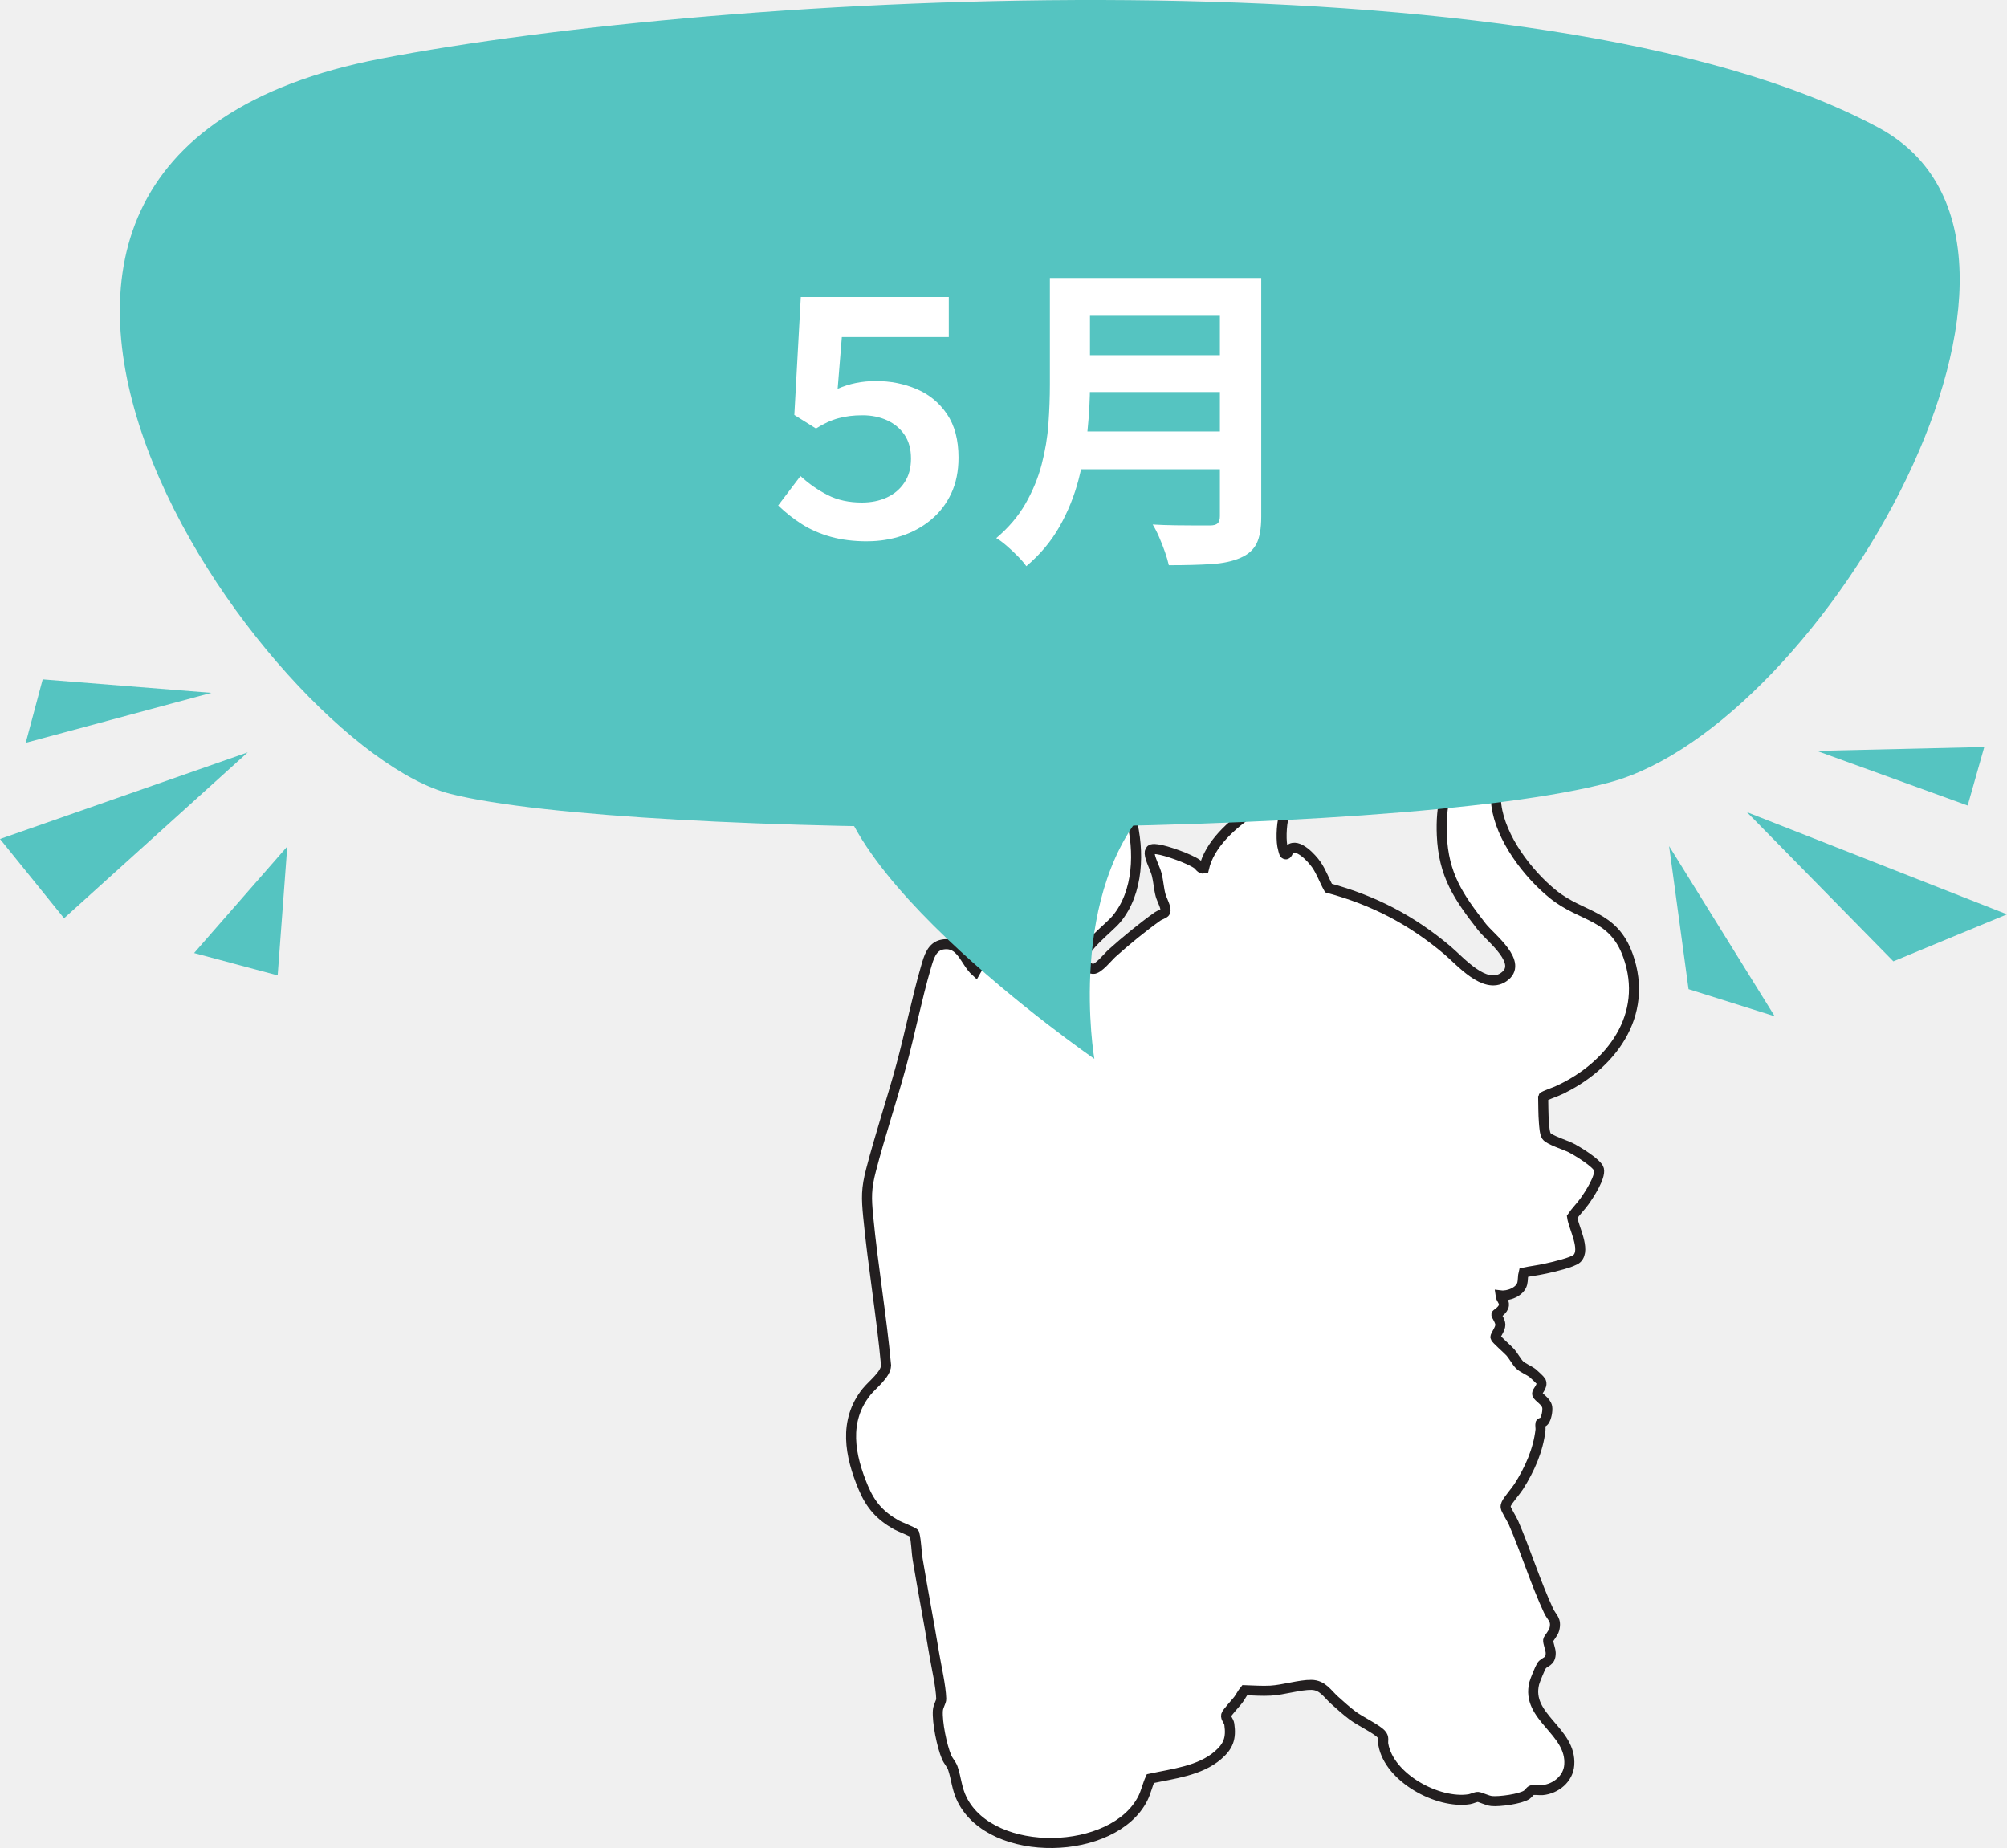
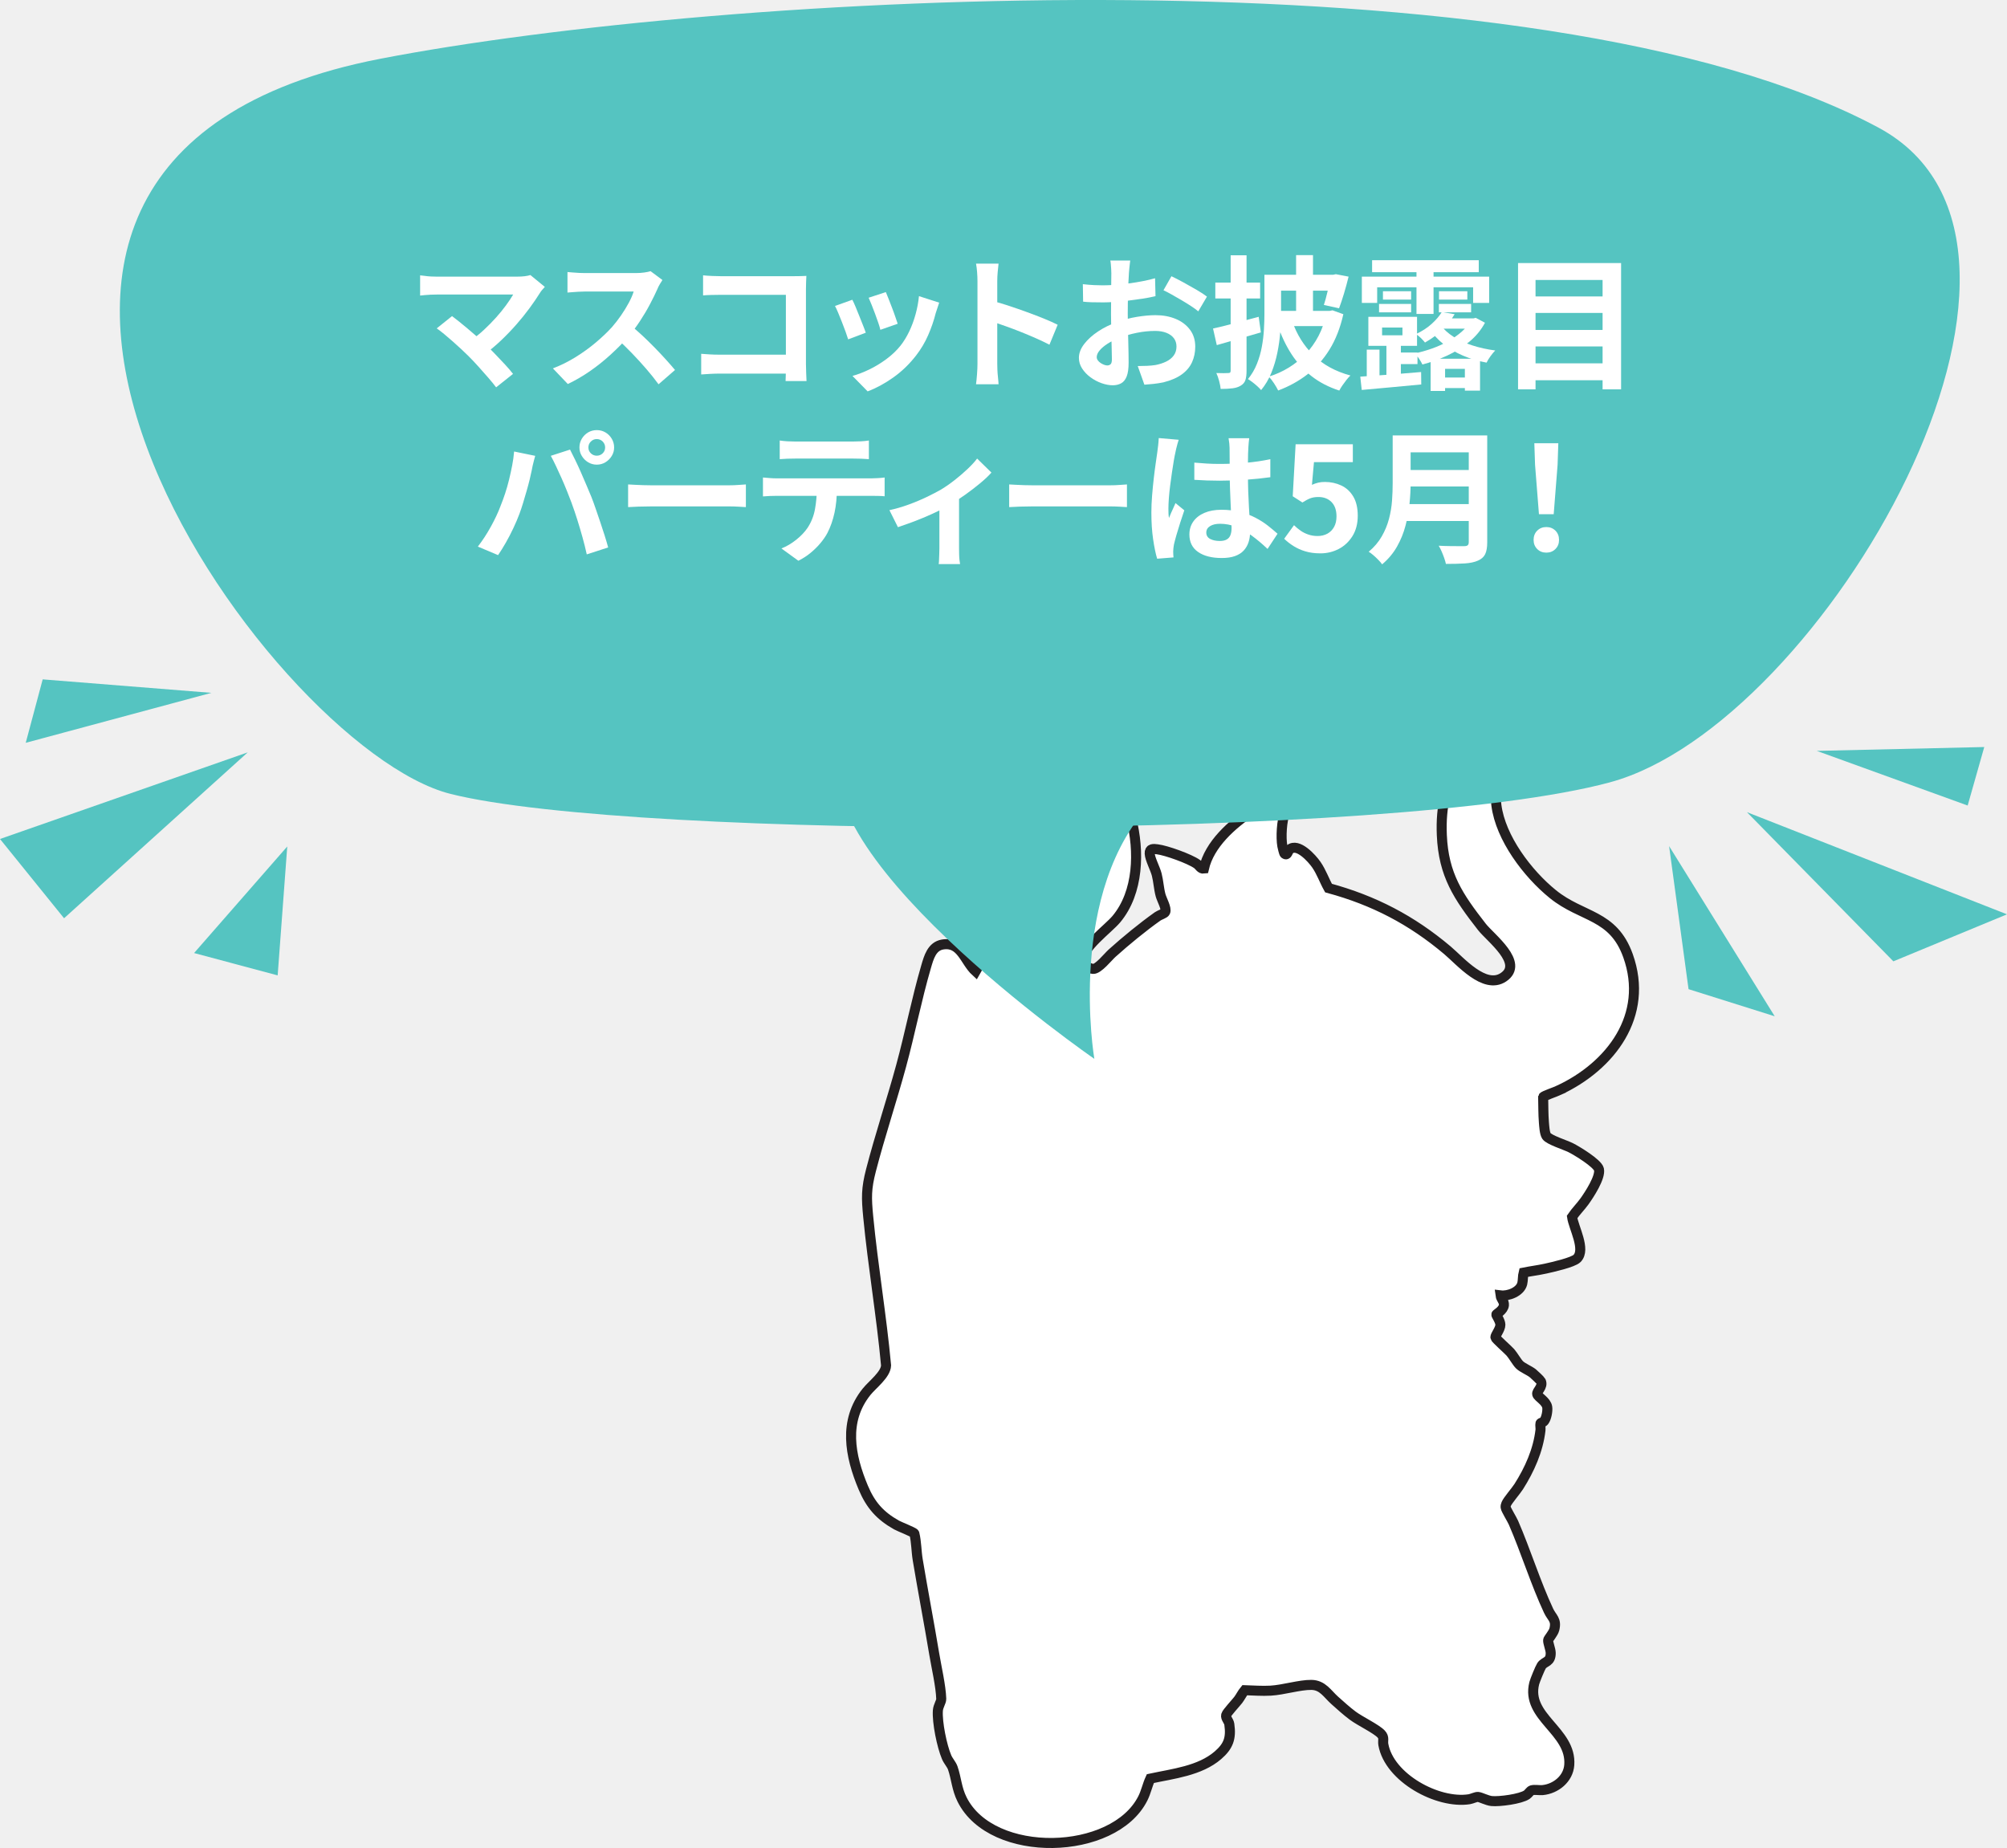
<svg xmlns="http://www.w3.org/2000/svg" id="Layer_13" data-name="Layer 13" viewBox="0 0 1000 920.79">
  <defs>
    <style>
      .cls-1 {
        stroke: #231f20;
        stroke-miterlimit: 10;
        stroke-width: 5px;
      }

      .cls-1, .cls-2 {
        fill: #fff;
      }

      .cls-3 {
        fill: #55c4c1;
      }
    </style>
  </defs>
  <path class="cls-1" d="M776.59,543.29c26.02-12.05,45.2-37.38,34.58-67.08-7.43-20.77-22.85-18.85-37.47-30.71-12.57-10.19-26.02-27.92-28.12-44.3-.86-6.66-.35-13.96-.05-20.69.12-2.61,1.71-4.7-.42-7.22-4.96-5.85-12.94.41-16.28,4.92-8.49,11.47-11.03,23.66-10.43,37.89.84,19.89,8.25,30.7,19.94,45.71,4.31,5.53,21.3,18.11,10.72,25.14-9.38,6.23-21.45-8.04-27.89-13.47-17.84-15.05-36.62-24.84-59.23-30.98-2.15-3.85-3.5-7.96-6.09-11.7-2.18-3.14-9.25-10.99-13.25-7.55-1.07.92-1.09,3.25-2.54,2.17-.31-.23-1.02-3.27-1.14-3.94-.74-4.18-.33-12.73,1.38-16.62.71-1.61,6.92-7.12,2.54-7.24-6.54-.18-13.68,2.96-18.98,6.47-10,6.62-21.26,16.58-24.01,28.72-1.6.21-2.24-1.46-3.42-2.29-3.69-2.62-15.26-6.78-19.76-7.34-1.95-.24-3.96-.52-3.83,2.1.13,2.71,2.75,7.51,3.51,10.49.87,3.37,1.01,6.96,1.93,10.35.6,2.2,3.13,6.57,2.3,8.29-.39.8-2.76,1.49-3.74,2.18-7.51,5.31-15.87,12.19-22.73,18.35-2.07,1.86-6.91,8.02-9.47,7.83-1.81-.13-5.21-2.01-5.34-4.04-.4-6.3,12.91-15.95,16.92-20.74,11.2-13.4,11.57-33.94,7.42-50.18-2.05-8.01-7.03-23.69-13.56-28.79-3.91-3.05-13.78-6.25-13.78,1.47,0,3.43,2.14,9.54,2.57,13.56,2.97,27.58-10.81,42.96-30.06,59.72-7.94,6.92-14.47,8.67-19,19.54-1.52,3.64-1.71,7.47-3.66,10.73-5.42-4.96-7.17-14.91-16.41-13.44-5.47.87-6.96,6.45-8.33,11.15-4.67,15.95-8.01,33.19-12.43,49.41-4.73,17.37-10.49,34.51-15,51.91-2.4,9.24-2.3,13.72-1.39,23.17,2.39,24.73,6.62,49.34,8.9,74.1-.16,4.63-6.83,9.53-9.74,13.17-11.63,14.53-8.31,31.82-1.61,47.75,3.65,8.66,8.34,13.98,16.56,18.6,1.55.87,8.58,3.56,8.89,4.26,1.04,4.3.95,8.77,1.68,13.12,2.6,15.6,5.61,31.21,8.21,46.85,1.11,6.68,3.29,15.88,3.5,22.39.05,1.49-1.52,3.5-1.68,5.84-.41,5.89,2,17.71,4.35,23.21.83,1.96,2.45,3.61,3.07,5.4,1.8,5.21,1.93,10.26,4.64,15.69,14.88,29.84,75.66,28.16,90.08-.58,1.58-3.14,2.27-6.64,3.73-9.82,11.28-2.43,24.66-3.84,33.68-11.63,5.18-4.48,6.67-8.42,5.67-15.43-.25-1.78-1.95-3.1-1.58-4.58.29-1.19,4.88-6.06,6.02-7.57,1.17-1.55,1.98-3.34,3.23-4.84,4.27.13,8.63.47,12.91.23,6.35-.36,14.56-2.96,20.33-2.87,5.63.09,7.93,4.45,11.64,7.75,2.89,2.57,5.84,5.27,8.94,7.58,3.67,2.74,11.59,6.46,14.15,9.14,1.72,1.79.74,3.24,1.1,5.25,2.93,16.57,27.12,29.71,42.82,27.25,1.31-.21,3.25-1.21,4.32-1.15,1.29.08,4.54,1.83,6.85,2.06,3.83.38,14.37-1.01,17.5-3.15.81-.55,1.67-1.98,2.44-2.22,1.4-.42,3.79.06,5.41-.09,6.6-.64,12.8-5.62,13.3-12.54,1.23-17.06-21.79-23.68-17.44-40.73.35-1.38,2.9-7.59,3.61-8.67,1.51-2.33,4.65-1.62,4.58-6.43-.02-1.75-1.42-5.1-1.28-6.37.06-.61,2.64-3.49,3.1-5.38,1.19-4.86-1.18-5.62-2.88-9.25-6.42-13.71-11.37-29.75-17.51-43.9-.69-1.6-3.78-6.57-3.88-7.59-.07-.69.07-1.14.32-1.76.7-1.72,4.81-6.42,6.21-8.62,5.39-8.51,9.66-18.02,10.83-28.13.12-1.04-.22-2.49-.02-3.32.11-.45,1.21-.37,1.87-1.23,1.12-1.47,1.79-5.06,1.51-6.86-.46-3.04-4.62-5-5-6.47-.4-1.52,3.11-3.72,1.84-6.47-.22-.48-3.41-3.49-4.05-3.99-1.8-1.41-5.12-2.73-6.6-4.2-1.36-1.35-3.07-4.5-4.58-6.22-1.12-1.27-7.38-6.77-7.44-7.43-.1-1.11,2.48-4.03,2.48-6.33,0-1.77-2.1-4.79-2.03-5.05.09-.4,3.55-2.12,3.8-4.73.18-1.86-1.47-3.06-1.69-4.83,3.87.48,9.81-1.77,10.83-5.9.4-1.64.23-3.76.68-5.46,3.63-.74,7.32-1.18,10.94-1.98,3.29-.73,13.67-3.05,15.68-5.07,4.46-4.49-1.74-15.33-2.48-20.68,1.87-2.76,4.25-5.08,6.2-7.79,2.36-3.29,8.08-12.02,7.19-15.93-.69-3.01-11.18-9.36-14.16-10.83-2.65-1.31-10.74-3.85-12.01-5.78-.91-1.38-1.11-4.94-1.26-6.78-.33-4.03-.27-8.57-.37-12.64.18-.53,6.51-2.73,7.72-3.29Z" />
  <g>
    <g>
      <path class="cls-3" d="M802.13,389.81c105.92-28.52,243.95-267.12,133.77-326.25C766.57-27.3,358.83-3.42,189.6,29.26c-265.71,51.3-56.18,343.5,34.92,366.33,91.1,22.83,469.17,23.43,577.61-5.77Z" />
      <path class="cls-3" d="M545.25,527.58s-154.43-106.59-124.43-159.74c14.53-25.75,175.41,9.24,153.99,31.01-43.95,44.67-29.55,128.73-29.55,128.73Z" />
    </g>
    <polygon class="cls-3" points="105.33 345.22 21.27 338.51 12.82 370.12 105.33 345.22" />
    <polygon class="cls-3" points="123.43 374.88 0 418.04 31.92 457.54 123.43 374.88" />
    <polygon class="cls-3" points="143.13 421.77 96.7 474.87 138.35 486 143.13 421.77" />
    <polygon class="cls-3" points="831.64 421.59 841.33 492.87 884.26 506.38 831.64 421.59" />
    <polygon class="cls-3" points="870.43 404.68 943.38 479 1000 455.58 870.43 404.68" />
    <polygon class="cls-3" points="905.22 374.14 980.4 401.37 988.67 372.22 905.22 374.14" />
  </g>
  <g>
-     <path class="cls-2" d="M432.16,269.72c-6.76,0-12.83-.75-18.19-2.25-5.37-1.5-10.17-3.59-14.41-6.28-4.24-2.68-8.19-5.8-11.83-9.34l11.11-14.65c4.19,3.86,8.72,7.03,13.6,9.5,4.88,2.47,10.55,3.7,16.99,3.7,4.61,0,8.75-.83,12.4-2.5,3.65-1.66,6.57-4.13,8.77-7.41,2.2-3.27,3.3-7.27,3.3-11.99s-1.07-8.67-3.22-11.83c-2.15-3.17-5.05-5.58-8.69-7.25-3.65-1.66-7.73-2.5-12.24-2.5s-8.27.48-11.91,1.45c-3.65.97-7.41,2.68-11.27,5.15l-10.79-6.76,3.22-58.76h73.74v19.96h-53.29l-2.09,25.76c2.9-1.29,5.93-2.25,9.1-2.9,3.17-.64,6.52-.97,10.06-.97,7.19,0,13.93,1.34,20.21,4.02,6.28,2.68,11.32,6.84,15.13,12.48,3.81,5.63,5.72,12.86,5.72,21.65,0,6.76-1.21,12.72-3.62,17.87-2.42,5.15-5.74,9.5-9.98,13.04-4.24,3.54-9.1,6.23-14.57,8.05-5.47,1.82-11.22,2.74-17.23,2.74Z" />
-     <path class="cls-2" d="M523.13,138.51h19.96v53.29c0,6.98-.4,14.49-1.21,22.54-.8,8.05-2.28,16.21-4.43,24.47-2.15,8.27-5.31,16.1-9.5,23.51-4.19,7.41-9.72,14.01-16.58,19.8-.97-1.4-2.33-3.01-4.11-4.83-1.77-1.83-3.65-3.6-5.64-5.31-1.99-1.72-3.73-3.01-5.23-3.86,6.12-5.15,10.97-10.87,14.57-17.15,3.59-6.28,6.28-12.8,8.05-19.56,1.77-6.76,2.9-13.52,3.38-20.29.48-6.76.72-13.25.72-19.48v-53.13ZM535.69,214.98h80.82v18.84h-80.82v-18.84ZM536.49,138.51h80.34v18.84h-80.34v-18.84ZM536.65,176.99h80.98v18.35h-80.98v-18.35ZM607.81,138.51h20.61v118.98c0,5.8-.78,10.25-2.33,13.36-1.56,3.11-4.21,5.47-7.97,7.08-3.86,1.72-8.69,2.76-14.49,3.14-5.8.38-12.88.56-21.25.56-.43-1.93-1.07-4.13-1.93-6.6-.86-2.47-1.83-4.94-2.9-7.41-1.07-2.47-2.15-4.56-3.22-6.28,3.76.22,7.59.35,11.51.4,3.92.06,7.41.08,10.47.08h6.52c1.82,0,3.11-.35,3.86-1.05.75-.7,1.13-1.9,1.13-3.62v-118.66Z" />
+     <path class="cls-2" d="M271.46,142.95c-.53.58-1,1.11-1.4,1.58-.41.48-.76.96-1.04,1.44-1.44,2.3-3.14,4.8-5.11,7.49-1.97,2.69-4.15,5.4-6.55,8.14-2.4,2.74-4.93,5.38-7.6,7.92-2.66,2.54-5.41,4.85-8.24,6.91l-7.13-6.7c2.4-1.63,4.67-3.44,6.8-5.44,2.14-1.99,4.13-4.02,5.98-6.08,1.85-2.06,3.49-4.08,4.93-6.05,1.44-1.97,2.64-3.77,3.6-5.4h-38.09c-.96,0-1.98.02-3.06.07-1.08.05-2.1.12-3.06.22-.96.1-1.68.17-2.16.22v-10.08c.62.05,1.43.14,2.41.29.98.14,2,.24,3.06.29,1.06.05,1.99.07,2.81.07h39.96c2.83,0,5.06-.26,6.7-.79l7.2,5.9ZM233.45,177.44c-1.06-1.06-2.27-2.22-3.64-3.49-1.37-1.27-2.78-2.56-4.25-3.85-1.46-1.3-2.88-2.51-4.25-3.64-1.37-1.13-2.6-2.08-3.71-2.84l7.63-6.12c.96.72,2.1,1.61,3.42,2.66,1.32,1.06,2.72,2.21,4.21,3.46,1.49,1.25,3,2.54,4.54,3.89,1.54,1.34,3,2.66,4.39,3.96,1.58,1.54,3.23,3.19,4.93,4.97,1.7,1.78,3.34,3.5,4.9,5.18,1.56,1.68,2.89,3.24,4,4.68l-8.42,6.7c-1.01-1.34-2.29-2.92-3.85-4.72-1.56-1.8-3.2-3.66-4.93-5.58-1.73-1.92-3.38-3.67-4.97-5.26Z" />
+     <path class="cls-2" d="M330.07,139.5c-.29.43-.71,1.11-1.26,2.02-.55.91-.97,1.75-1.26,2.52-1.01,2.26-2.24,4.78-3.71,7.56-1.46,2.78-3.12,5.58-4.97,8.39-1.85,2.81-3.8,5.44-5.87,7.88-2.69,3.02-5.65,6.01-8.89,8.96-3.24,2.95-6.65,5.67-10.22,8.14-3.58,2.47-7.24,4.6-10.98,6.37l-7.42-7.78c3.89-1.49,7.66-3.36,11.3-5.62,3.65-2.26,7.03-4.7,10.15-7.34,3.12-2.64,5.81-5.21,8.06-7.7,1.58-1.82,3.08-3.77,4.5-5.83,1.42-2.06,2.68-4.12,3.78-6.16,1.1-2.04,1.92-3.92,2.45-5.65h-24.41c-1.01,0-2.06.04-3.17.11-1.1.07-2.15.14-3.13.22-.98.07-1.74.13-2.27.18v-10.22c.72.05,1.61.12,2.66.22,1.06.1,2.12.17,3.2.22,1.08.05,1.98.07,2.7.07h25.42c1.58,0,3.04-.09,4.36-.29,1.32-.19,2.34-.41,3.06-.65l5.9,4.39ZM313.94,161.89c1.87,1.49,3.86,3.22,5.98,5.18,2.11,1.97,4.2,4.01,6.26,6.12,2.06,2.11,3.97,4.14,5.72,6.08,1.75,1.94,3.23,3.64,4.43,5.08l-8.21,7.13c-1.78-2.45-3.8-4.99-6.08-7.63-2.28-2.64-4.68-5.27-7.2-7.88s-5.08-5.1-7.67-7.45l6.77-6.62Z" />
+     <path class="cls-2" d="M349.37,176.29c1.25.1,2.65.19,4.21.29,1.56.1,3.16.14,4.79.14h38.88v9.43h-38.59c-1.39,0-2.99.05-4.79.14-1.8.1-3.3.19-4.5.29v-10.3ZM350.3,137.19c1.34.14,2.85.25,4.54.32,1.68.07,3.12.11,4.32.11h36.29c1.06,0,2.22-.01,3.49-.04,1.27-.02,2.22-.06,2.84-.11-.05.82-.1,1.86-.14,3.13-.05,1.27-.07,2.44-.07,3.49v37.3c0,1.25.04,2.71.11,4.39.07,1.68.13,3.05.18,4.1h-10.44c.05-1.06.08-2.22.11-3.49.02-1.27.04-2.56.04-3.85v-35.64h-32.33c-1.54,0-3.16.03-4.86.07-1.7.05-3.06.12-4.07.22v-10.01Z" />
+     <path class="cls-2" d="M424.68,149.36c.48.91,1.02,2.09,1.62,3.53.6,1.44,1.21,2.95,1.84,4.54.62,1.58,1.24,3.12,1.84,4.61.6,1.49,1.07,2.74,1.4,3.74l-8.78,3.31c-.29-.96-.71-2.21-1.26-3.74-.55-1.54-1.16-3.16-1.84-4.86-.67-1.7-1.31-3.28-1.91-4.72-.6-1.44-1.12-2.54-1.55-3.31l8.64-3.1ZM467.95,150.8c-.38,1.15-.71,2.14-.97,2.95-.26.82-.52,1.58-.76,2.3-.91,3.65-2.16,7.28-3.74,10.91s-3.6,7.02-6.05,10.19c-3.36,4.32-7.16,7.98-11.41,10.98-4.25,3-8.48,5.29-12.71,6.88l-7.56-7.7c2.64-.72,5.42-1.79,8.35-3.2,2.93-1.42,5.76-3.13,8.5-5.15,2.74-2.02,5.09-4.25,7.06-6.7,1.63-2.06,3.08-4.43,4.36-7.09,1.27-2.66,2.33-5.52,3.17-8.57.84-3.05,1.4-6.06,1.69-9.04l10.08,3.24ZM441.38,145.55c.34.77.78,1.86,1.33,3.28.55,1.42,1.14,2.93,1.76,4.54.62,1.61,1.18,3.13,1.66,4.57.48,1.44.86,2.57,1.15,3.38l-8.64,3.02c-.19-.91-.53-2.06-1.01-3.46-.48-1.39-1.01-2.87-1.58-4.43-.58-1.56-1.15-3.06-1.73-4.5-.58-1.44-1.08-2.64-1.51-3.6l8.57-2.81Z" />
+     <path class="cls-2" d="M487.03,181.4v-41.4c0-1.25-.06-2.69-.18-4.32-.12-1.63-.3-3.07-.54-4.32h11.23c-.14,1.25-.29,2.63-.43,4.14-.14,1.51-.22,3.01-.22,4.5v41.4c0,.67.02,1.62.07,2.84.05,1.22.14,2.48.29,3.78s.24,2.45.29,3.46h-11.23c.19-1.44.36-3.12.5-5.04s.22-3.6.22-5.04ZM494.74,150.01c2.4.62,5.09,1.43,8.06,2.41,2.98.98,5.98,2.03,9,3.13,3.02,1.1,5.87,2.2,8.53,3.28,2.66,1.08,4.88,2.08,6.66,2.99l-4.1,9.94c-2.02-1.06-4.25-2.12-6.7-3.2-2.45-1.08-4.93-2.12-7.45-3.13-2.52-1.01-4.99-1.94-7.42-2.81-2.42-.86-4.62-1.63-6.59-2.3v-10.3Z" />
+     <path class="cls-2" d="M563.14,129.85c-.05.38-.12.97-.22,1.76-.1.79-.18,1.58-.25,2.38-.07.79-.13,1.5-.18,2.12-.1,1.39-.18,2.92-.25,4.57-.07,1.66-.13,3.36-.18,5.11-.05,1.75-.08,3.52-.11,5.29-.02,1.78-.04,3.5-.04,5.18,0,1.97.02,4.14.07,6.52.05,2.38.11,4.73.18,7.06.07,2.33.12,4.45.14,6.37.02,1.92.04,3.41.04,4.46,0,2.98-.32,5.28-.97,6.91-.65,1.63-1.57,2.77-2.77,3.42-1.2.65-2.59.97-4.18.97-1.73,0-3.58-.35-5.54-1.04-1.97-.7-3.81-1.67-5.51-2.92-1.7-1.25-3.1-2.7-4.18-4.36-1.08-1.66-1.62-3.44-1.62-5.36,0-2.3.88-4.6,2.63-6.88,1.75-2.28,4.08-4.38,6.98-6.3,2.9-1.92,6.04-3.46,9.4-4.61,3.22-1.2,6.53-2.08,9.94-2.63,3.41-.55,6.48-.83,9.22-.83,3.7,0,7.03.61,10.01,1.84,2.98,1.22,5.35,3.01,7.13,5.36,1.78,2.35,2.66,5.18,2.66,8.5,0,2.78-.53,5.35-1.58,7.7-1.06,2.35-2.75,4.38-5.08,6.08-2.33,1.7-5.41,3.04-9.25,4-1.63.33-3.25.59-4.86.76-1.61.17-3.13.3-4.57.4l-3.31-9.29c1.63,0,3.2-.04,4.72-.11,1.51-.07,2.89-.2,4.14-.4,1.97-.38,3.74-.96,5.33-1.73,1.58-.77,2.83-1.78,3.74-3.02.91-1.25,1.37-2.74,1.37-4.46,0-1.63-.44-3.02-1.33-4.18-.89-1.15-2.12-2.04-3.71-2.66-1.58-.62-3.43-.94-5.54-.94-3.02,0-6.08.31-9.18.94-3.1.62-6.06,1.49-8.89,2.59-2.11.82-4.01,1.76-5.69,2.84-1.68,1.08-3,2.2-3.96,3.35-.96,1.15-1.44,2.26-1.44,3.31,0,.58.18,1.12.54,1.62s.83.95,1.4,1.33c.58.38,1.16.68,1.76.9.6.22,1.12.32,1.55.32.67,0,1.22-.2,1.66-.61.43-.41.65-1.21.65-2.41,0-1.3-.04-3.16-.11-5.58-.07-2.42-.14-5.12-.22-8.1-.07-2.98-.11-5.93-.11-8.86,0-2.02.01-4.06.04-6.12.02-2.06.04-4.03.04-5.9s.01-3.53.04-4.97c.02-1.44.04-2.57.04-3.38,0-.53-.02-1.2-.07-2.02-.05-.82-.11-1.64-.18-2.48-.07-.84-.16-1.45-.25-1.84h9.94ZM539.52,141.59c2.11.24,3.97.4,5.58.47,1.61.07,3.06.11,4.36.11,1.87,0,3.94-.08,6.19-.25,2.26-.17,4.56-.41,6.91-.72,2.35-.31,4.64-.68,6.88-1.12,2.23-.43,4.26-.91,6.08-1.44l.22,8.93c-2.02.48-4.2.9-6.55,1.26-2.35.36-4.72.68-7.09.97-2.38.29-4.63.5-6.77.65-2.14.14-4,.22-5.58.22-2.4,0-4.37-.02-5.9-.07-1.54-.05-2.93-.14-4.18-.29l-.14-8.71ZM583.66,137.63c1.82.86,3.88,1.92,6.16,3.17,2.28,1.25,4.46,2.48,6.55,3.71,2.09,1.22,3.75,2.32,5,3.28l-4.32,7.34c-.91-.77-2.1-1.63-3.56-2.59-1.46-.96-3.05-1.94-4.75-2.95-1.7-1.01-3.35-1.96-4.93-2.84-1.58-.89-2.95-1.59-4.1-2.12l3.96-6.98Z" />
+     <path class="cls-2" d="M604.39,163.69c2.93-.62,6.42-1.48,10.48-2.56,4.06-1.08,8.15-2.17,12.28-3.28l1.08,7.78c-3.74,1.1-7.54,2.21-11.38,3.31-3.84,1.1-7.37,2.11-10.58,3.02l-1.87-8.28ZM605.54,140.8h22.32v7.92h-22.32v-7.92ZM613.18,127.19h7.92v57.53c0,1.97-.19,3.53-.58,4.68-.38,1.15-1.15,2.06-2.3,2.74-1.06.67-2.4,1.12-4.03,1.33-1.63.22-3.62.32-5.98.32-.1-1.06-.35-2.36-.76-3.92-.41-1.56-.88-2.89-1.4-4,1.3.05,2.51.07,3.64.07s1.91-.02,2.34-.07c.43,0,.73-.08.9-.25.17-.17.25-.49.25-.97v-57.46ZM630.02,136.91h8.28v19.37c0,2.78-.13,5.86-.4,9.22-.26,3.36-.74,6.77-1.44,10.22-.7,3.46-1.69,6.79-2.99,10.01-1.3,3.21-3,6.09-5.11,8.64-.43-.53-1.06-1.16-1.87-1.91-.82-.74-1.66-1.44-2.52-2.09-.86-.65-1.58-1.14-2.16-1.48,1.87-2.3,3.36-4.83,4.46-7.6,1.1-2.76,1.92-5.59,2.45-8.5.53-2.9.88-5.76,1.04-8.57.17-2.81.25-5.46.25-7.96v-19.37ZM660.91,154.91h1.58l1.44-.29,5.4,1.94c-1.54,6.82-3.84,12.7-6.91,17.64-3.07,4.94-6.76,9.07-11.05,12.38-4.3,3.31-9.13,5.98-14.51,7.99-.48-1.01-1.18-2.21-2.09-3.6-.91-1.39-1.78-2.5-2.59-3.31,3.55-1.1,6.88-2.6,9.97-4.5,3.1-1.9,5.9-4.16,8.42-6.8,2.52-2.64,4.66-5.64,6.41-9,1.75-3.36,3.06-7.06,3.92-11.09v-1.37ZM634.49,136.91h31.18v7.92h-31.18v-7.92ZM635.35,154.91h26.86v7.56h-26.86v-7.56ZM643.85,160.02c2.26,6.58,5.78,12.23,10.58,16.96,4.8,4.73,10.94,8.1,18.43,10.12-.62.58-1.28,1.31-1.98,2.2-.7.89-1.37,1.8-2.02,2.74-.65.94-1.16,1.79-1.55,2.56-5.33-1.73-9.95-4.13-13.86-7.2-3.91-3.07-7.25-6.74-10.01-11.02-2.76-4.27-5.05-9.12-6.88-14.54l7.27-1.8ZM645.79,127.11h8.42v31.39h-8.42v-31.39ZM662.93,136.91h1.3l1.37-.29,6.34,1.22c-.67,2.78-1.44,5.6-2.3,8.46-.86,2.86-1.68,5.29-2.45,7.31l-7.56-1.66c.58-1.77,1.18-3.97,1.8-6.59.62-2.62,1.13-5.08,1.51-7.38v-1.08Z" />
+     <path class="cls-2" d="M677.76,187.67c2.59-.19,5.54-.4,8.86-.61s6.8-.48,10.48-.79c3.67-.31,7.33-.61,10.98-.9l.07,6.19c-5.28.53-10.55,1.02-15.8,1.48-5.26.46-9.88.88-13.86,1.26l-.72-6.62ZM678.55,137.84h63.43v13.1h-7.99v-7.78h-47.81v7.78h-7.63v-13.1ZM681,174.2h6.34v15.05l-6.34.58v-15.62ZM681.79,157.86h24.26v14.47h-24.26v-14.47ZM683.66,129.64h53.14v5.98h-53.14v-5.98ZM687.12,151.45h15.98v4.18h-15.98v-4.18ZM688.63,163.19v3.89h10.15v-3.89h-10.15ZM689.06,145.11h14.04v4.18h-14.04v-4.18ZM690.79,170.17h7.2v19.51l-7.2.29v-19.8ZM694.68,175.64h11.59v5.76h-11.59v-5.76ZM732.84,158.65h1.3l1.15-.29,4.61,2.45c-1.92,3.6-4.52,6.76-7.81,9.47-3.29,2.71-6.95,5-10.98,6.88-4.03,1.87-8.16,3.36-12.38,4.46-.38-.82-.94-1.78-1.66-2.88-.72-1.1-1.42-1.99-2.09-2.66,2.88-.62,5.75-1.44,8.6-2.45,2.85-1.01,5.53-2.22,8.03-3.64,2.5-1.42,4.73-2.99,6.7-4.72,1.97-1.73,3.48-3.6,4.54-5.62v-1.01ZM718.37,155.48l6.41,1.08c-1.63,2.74-3.64,5.28-6.01,7.63-2.38,2.35-5.29,4.51-8.75,6.48-.53-.67-1.24-1.44-2.12-2.3-.89-.86-1.69-1.49-2.41-1.87,3.12-1.49,5.76-3.21,7.92-5.18,2.16-1.97,3.82-3.91,4.97-5.83ZM705.77,132.23h8.5v24.19h-8.5v-24.19ZM717.79,161.96c1.63,2.21,3.79,4.16,6.48,5.87,2.69,1.71,5.81,3.13,9.36,4.28,3.55,1.15,7.34,1.99,11.38,2.52-.72.72-1.51,1.68-2.38,2.88-.86,1.2-1.51,2.26-1.94,3.17-4.22-.77-8.15-1.93-11.77-3.49-3.62-1.56-6.85-3.47-9.68-5.72-2.83-2.26-5.21-4.85-7.13-7.78l5.69-1.73ZM712.82,178.74h24.62v15.91h-7.56v-10.87h-9.86v11.02h-7.2v-16.06ZM715.34,188.1h19.3v5.26h-19.3v-5.26ZM719.3,158.65h15.62v5.11h-19.22l3.6-5.11ZM716.93,151.45h16.06v4.18h-16.06v-4.18ZM717,145.11h14.11v4.18h-14.11v-4.18Z" />
+     <path class="cls-2" d="M756.38,131.07h51.34v62.93h-9.22v-54.5h-33.41v54.5h-8.71v-62.93ZM762.58,147.71h39.1v8.21h-39.1v-8.21ZM762.58,164.41h39.1v8.21h-39.1v-8.21ZM762.58,181.04h39.1v8.42h-39.1v-8.42Z" />
+     <path class="cls-2" d="M249.32,252.32c.82-2.02,1.6-4.14,2.34-6.37.74-2.23,1.4-4.54,1.98-6.91s1.09-4.74,1.55-7.09c.46-2.35.78-4.68.97-6.98l10.51,2.16c-.19.67-.41,1.46-.65,2.38-.24.91-.46,1.8-.65,2.66-.19.86-.34,1.58-.43,2.16-.24,1.25-.58,2.76-1.01,4.54-.43,1.78-.94,3.66-1.51,5.65-.58,1.99-1.16,3.98-1.76,5.98-.6,1.99-1.21,3.83-1.84,5.51-.86,2.3-1.88,4.7-3.06,7.2-1.18,2.5-2.42,4.9-3.74,7.2-1.32,2.3-2.6,4.37-3.85,6.19l-10.08-4.25c2.3-2.98,4.45-6.26,6.44-9.86,1.99-3.6,3.59-6.98,4.79-10.15ZM284.89,250.81c-.72-1.92-1.51-3.96-2.38-6.12-.86-2.16-1.78-4.32-2.74-6.48-.96-2.16-1.9-4.2-2.81-6.12-.91-1.92-1.75-3.58-2.52-4.97l9.58-3.1c.72,1.39,1.56,3.07,2.52,5.04.96,1.97,1.92,4.04,2.88,6.23.96,2.18,1.9,4.36,2.81,6.52.91,2.16,1.73,4.1,2.45,5.83.62,1.58,1.31,3.46,2.05,5.62.74,2.16,1.51,4.4,2.3,6.73s1.54,4.6,2.23,6.8c.7,2.21,1.28,4.2,1.76,5.98l-10.66,3.46c-.62-2.83-1.34-5.71-2.16-8.64-.82-2.93-1.67-5.81-2.56-8.64-.89-2.83-1.81-5.54-2.77-8.14ZM288.71,222.95c0-1.58.4-3.04,1.19-4.36.79-1.32,1.84-2.36,3.13-3.13,1.3-.77,2.74-1.15,4.32-1.15s3.02.38,4.32,1.15c1.3.77,2.34,1.81,3.13,3.13.79,1.32,1.19,2.77,1.19,4.36s-.4,2.95-1.19,4.25c-.79,1.3-1.84,2.34-3.13,3.13s-2.74,1.19-4.32,1.19-3.02-.4-4.32-1.19c-1.3-.79-2.34-1.84-3.13-3.13-.79-1.3-1.19-2.71-1.19-4.25ZM293.17,222.95c0,1.15.41,2.12,1.22,2.92.82.79,1.8,1.19,2.95,1.19s2.14-.4,2.95-1.19c.82-.79,1.22-1.76,1.22-2.92s-.41-2.14-1.22-2.95c-.82-.82-1.8-1.22-2.95-1.22s-2.14.41-2.95,1.22c-.82.82-1.22,1.8-1.22,2.95Z" />
+     <path class="cls-2" d="M312.97,241.38c.86.05,1.97.11,3.31.18,1.34.07,2.75.13,4.21.18,1.46.05,2.82.07,4.07.07h38.66c1.68,0,3.26-.06,4.75-.18,1.49-.12,2.71-.2,3.67-.25v11.3c-.82-.05-2.04-.12-3.67-.22-1.63-.1-3.22-.14-4.75-.14h-38.66c-2.06,0-4.18.04-6.34.11-2.16.07-3.91.16-5.26.25v-11.3Z" />
+     <path class="cls-2" d="M380.15,237.92c1.06.1,2.2.19,3.42.29,1.22.1,2.39.14,3.49.14h47.16c.77,0,1.81-.04,3.13-.11,1.32-.07,2.46-.18,3.42-.32v9.36c-.86-.1-1.92-.16-3.17-.18-1.25-.02-2.38-.04-3.38-.04h-47.16c-1.06,0-2.22.03-3.49.07-1.27.05-2.41.12-3.42.22v-9.43ZM388.5,219.49c1.2.19,2.5.32,3.89.4,1.39.07,2.66.11,3.82.11h28.94c1.25,0,2.54-.04,3.89-.11,1.34-.07,2.64-.2,3.89-.4v9.29c-1.25-.1-2.54-.17-3.89-.22-1.34-.05-2.64-.07-3.89-.07h-28.87c-1.25,0-2.58.02-4,.07-1.42.05-2.68.12-3.78.22v-9.29ZM417.01,242.89c0,4.71-.41,8.92-1.22,12.64-.82,3.72-1.99,7.07-3.53,10.04-.86,1.63-2.02,3.31-3.46,5.04-1.44,1.73-3.1,3.36-4.97,4.9s-3.89,2.83-6.05,3.89l-8.42-6.12c2.54-1.01,4.99-2.45,7.34-4.32,2.35-1.87,4.25-3.86,5.69-5.98,1.82-2.78,3.05-5.86,3.67-9.22.62-3.36.94-6.96.94-10.8l10.01-.07Z" />
+     <path class="cls-2" d="M443.15,254.2c3.12-.67,6.3-1.6,9.54-2.77,3.24-1.18,6.27-2.45,9.11-3.82,2.83-1.37,5.21-2.6,7.13-3.71,2.35-1.44,4.67-3.06,6.95-4.86,2.28-1.8,4.38-3.61,6.3-5.44,1.92-1.82,3.48-3.53,4.68-5.11l7.13,6.98c-1.39,1.58-3.23,3.32-5.51,5.22-2.28,1.9-4.74,3.79-7.38,5.69-2.64,1.9-5.28,3.61-7.92,5.15-1.63,1.01-3.5,2.03-5.62,3.06-2.11,1.03-4.33,2.04-6.66,3.02-2.33.98-4.66,1.91-6.98,2.77-2.33.86-4.5,1.63-6.52,2.3l-4.25-8.5ZM468.06,249.52l9.79-1.87v25.63c0,.82.01,1.75.04,2.81.02,1.05.08,2.03.18,2.92.1.89.19,1.57.29,2.05h-10.66c.1-.48.16-1.16.18-2.05.02-.89.06-1.86.11-2.92.05-1.06.07-1.99.07-2.81v-23.76Z" />
+     <path class="cls-2" d="M502.84,241.38c.86.05,1.97.11,3.31.18,1.34.07,2.75.13,4.21.18,1.46.05,2.82.07,4.07.07h38.66c1.68,0,3.26-.06,4.75-.18,1.49-.12,2.71-.2,3.67-.25v11.3c-.82-.05-2.04-.12-3.67-.22-1.63-.1-3.22-.14-4.75-.14h-38.66c-2.06,0-4.18.04-6.34.11-2.16.07-3.91.16-5.26.25v-11.3Z" />
+     <path class="cls-2" d="M587.29,219.13c-.14.48-.35,1.15-.61,2.02-.26.86-.48,1.71-.65,2.52-.17.82-.3,1.44-.4,1.87-.24,1.01-.5,2.36-.79,4.07-.29,1.71-.59,3.62-.9,5.76-.31,2.14-.61,4.32-.9,6.55-.29,2.23-.5,4.34-.65,6.34-.14,1.99-.22,3.71-.22,5.15,0,.72.01,1.5.04,2.34.02.84.11,1.62.25,2.34.34-.86.68-1.7,1.04-2.52.36-.82.73-1.63,1.12-2.45.38-.82.74-1.63,1.08-2.45l4.39,3.6c-.67,1.97-1.36,4.03-2.05,6.19-.7,2.16-1.32,4.2-1.87,6.12-.55,1.92-.97,3.53-1.26,4.82-.1.48-.18,1.06-.25,1.73-.07.67-.11,1.22-.11,1.66,0,.38.01.85.04,1.4.02.55.06,1.07.11,1.55l-8.14.65c-.77-2.54-1.44-5.8-2.02-9.76-.58-3.96-.86-8.39-.86-13.28,0-2.69.12-5.51.36-8.46.24-2.95.52-5.8.83-8.53.31-2.74.64-5.24.97-7.52.33-2.28.6-4.12.79-5.51.14-1.01.29-2.15.43-3.42s.24-2.48.29-3.64l9.94.86ZM622.43,218.34c-.1.67-.18,1.42-.25,2.23-.07.82-.13,1.63-.18,2.45-.05.77-.1,1.8-.14,3.1-.05,1.3-.07,2.75-.07,4.36v5.08c0,3.26.05,6.33.14,9.18.1,2.86.22,5.5.36,7.92.14,2.42.28,4.64.4,6.66.12,2.02.18,3.89.18,5.62,0,1.87-.25,3.6-.76,5.18s-1.31,2.98-2.41,4.18c-1.1,1.2-2.56,2.12-4.36,2.77-1.8.65-4,.97-6.59.97-4.99,0-8.93-1.01-11.81-3.02s-4.32-4.92-4.32-8.71c0-2.45.65-4.6,1.94-6.44,1.3-1.85,3.14-3.29,5.54-4.32,2.4-1.03,5.23-1.55,8.5-1.55s6.5.36,9.29,1.08c2.78.72,5.33,1.68,7.63,2.88,2.3,1.2,4.36,2.51,6.16,3.92,1.8,1.42,3.42,2.77,4.86,4.07l-4.97,7.56c-2.74-2.59-5.4-4.82-7.99-6.7-2.59-1.87-5.17-3.31-7.74-4.32-2.57-1.01-5.22-1.51-7.96-1.51-2.02,0-3.66.38-4.93,1.15-1.27.77-1.91,1.85-1.91,3.24s.65,2.5,1.94,3.17c1.3.67,2.88,1.01,4.75,1.01,1.49,0,2.66-.25,3.53-.76.86-.5,1.48-1.25,1.84-2.23.36-.98.54-2.17.54-3.56,0-1.25-.05-2.88-.14-4.9-.1-2.02-.2-4.27-.32-6.77-.12-2.5-.23-5.1-.32-7.81-.1-2.71-.14-5.36-.14-7.96,0-2.74-.01-5.22-.04-7.45-.02-2.23-.04-3.9-.04-5,0-.53-.05-1.27-.14-2.23-.1-.96-.22-1.8-.36-2.52h10.3ZM595.07,230.51c2.06.19,4.14.35,6.23.47,2.09.12,4.21.18,6.37.18,4.42,0,8.81-.19,13.18-.58,4.37-.38,8.4-.98,12.1-1.8v9c-3.74.53-7.8.95-12.17,1.26-4.37.31-8.74.47-13.1.47-2.11,0-4.21-.04-6.3-.11-2.09-.07-4.19-.18-6.3-.32v-8.57Z" />
+     <path class="cls-2" d="M657.92,275.72c-2.83,0-5.35-.34-7.56-1.01-2.21-.67-4.18-1.56-5.9-2.66-1.73-1.1-3.26-2.3-4.61-3.6l4.9-6.77c1.01,1.01,2.1,1.92,3.28,2.74,1.18.82,2.47,1.46,3.89,1.94,1.42.48,2.94.72,4.57.72,1.82,0,3.44-.38,4.86-1.15,1.42-.77,2.53-1.88,3.35-3.35.82-1.46,1.22-3.23,1.22-5.29,0-3.07-.83-5.45-2.48-7.13-1.66-1.68-3.83-2.52-6.52-2.52-1.54,0-2.86.21-3.96.61-1.1.41-2.45,1.12-4.03,2.12l-4.82-3.1,1.44-25.92h28.51v8.93h-19.37l-1.01,11.3c1.06-.48,2.09-.84,3.1-1.08,1.01-.24,2.11-.36,3.31-.36,2.98,0,5.71.59,8.21,1.76,2.5,1.18,4.49,3.01,5.98,5.51,1.49,2.5,2.23,5.69,2.23,9.58s-.88,7.31-2.63,10.12c-1.75,2.81-4.03,4.94-6.84,6.41-2.81,1.46-5.84,2.2-9.11,2.2Z" />
+     <path class="cls-2" d="M693.92,216.97h8.93v23.83c0,3.12-.18,6.48-.54,10.08s-1.02,7.25-1.98,10.94c-.96,3.7-2.38,7.2-4.25,10.51-1.87,3.31-4.34,6.26-7.42,8.86-.43-.62-1.04-1.34-1.84-2.16-.79-.82-1.63-1.61-2.52-2.38-.89-.77-1.67-1.34-2.34-1.73,2.74-2.3,4.91-4.86,6.52-7.67,1.61-2.81,2.81-5.72,3.6-8.75.79-3.02,1.3-6.05,1.51-9.07.22-3.02.32-5.93.32-8.71v-23.76ZM699.54,251.17h36.14v8.42h-36.14v-8.42ZM699.9,216.97h35.93v8.42h-35.93v-8.42ZM699.97,234.18h36.22v8.21h-36.22v-8.21ZM731.8,216.97h9.22v53.21c0,2.59-.35,4.58-1.04,5.98-.7,1.39-1.88,2.45-3.56,3.17-1.73.77-3.89,1.23-6.48,1.4-2.59.17-5.76.25-9.5.25-.19-.86-.48-1.85-.86-2.95-.38-1.1-.82-2.21-1.3-3.31-.48-1.1-.96-2.04-1.44-2.81,1.68.1,3.4.16,5.15.18,1.75.02,3.31.04,4.68.04h2.92c.82,0,1.39-.16,1.73-.47.34-.31.5-.85.5-1.62v-53.06Z" />
+     <path class="cls-2" d="M770.46,275.36c-1.82,0-3.34-.6-4.54-1.8-1.2-1.2-1.8-2.71-1.8-4.54s.6-3.41,1.8-4.61,2.71-1.8,4.54-1.8,3.34.6,4.54,1.8c1.2,1.2,1.8,2.74,1.8,4.61s-.6,3.34-1.8,4.54c-1.2,1.2-2.71,1.8-4.54,1.8ZM766.79,256.21l-1.94-24.62-.36-10.73h11.95l-.36,10.73-1.94,24.62h-7.34Z" />
  </g>
</svg>
